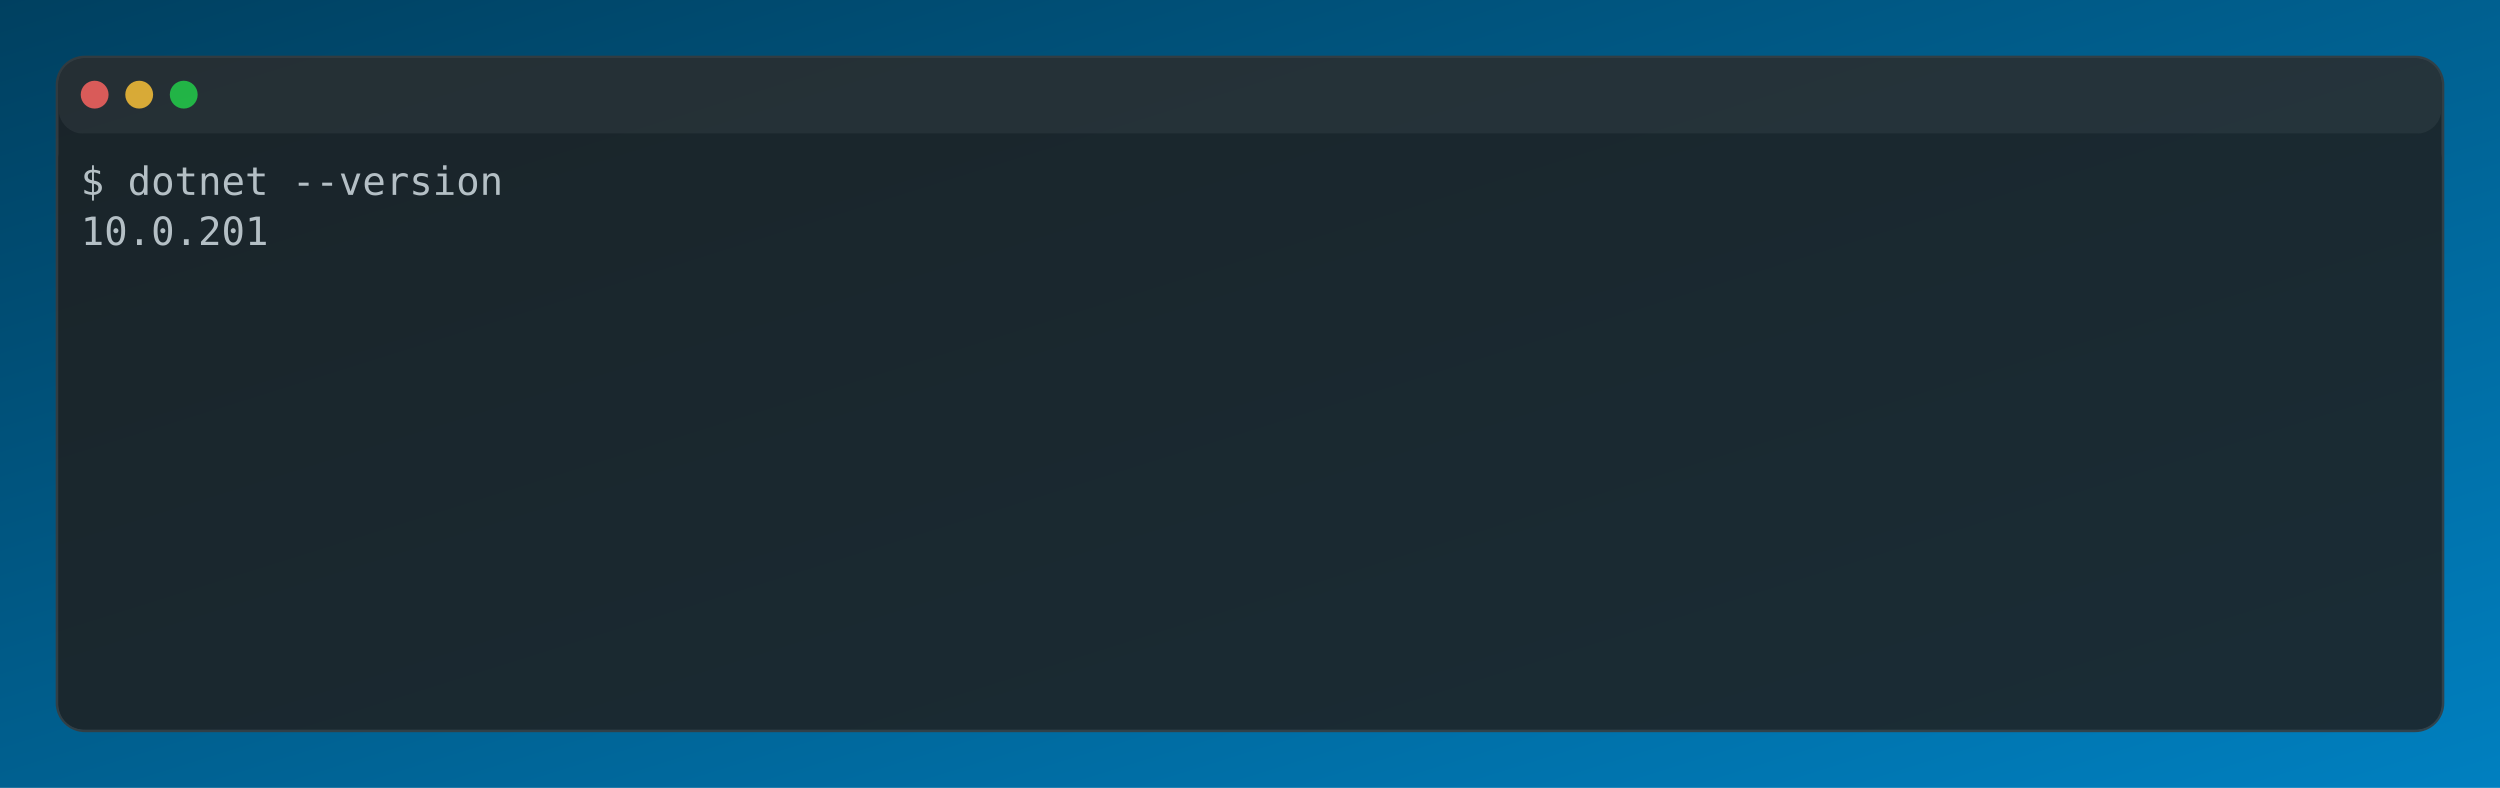
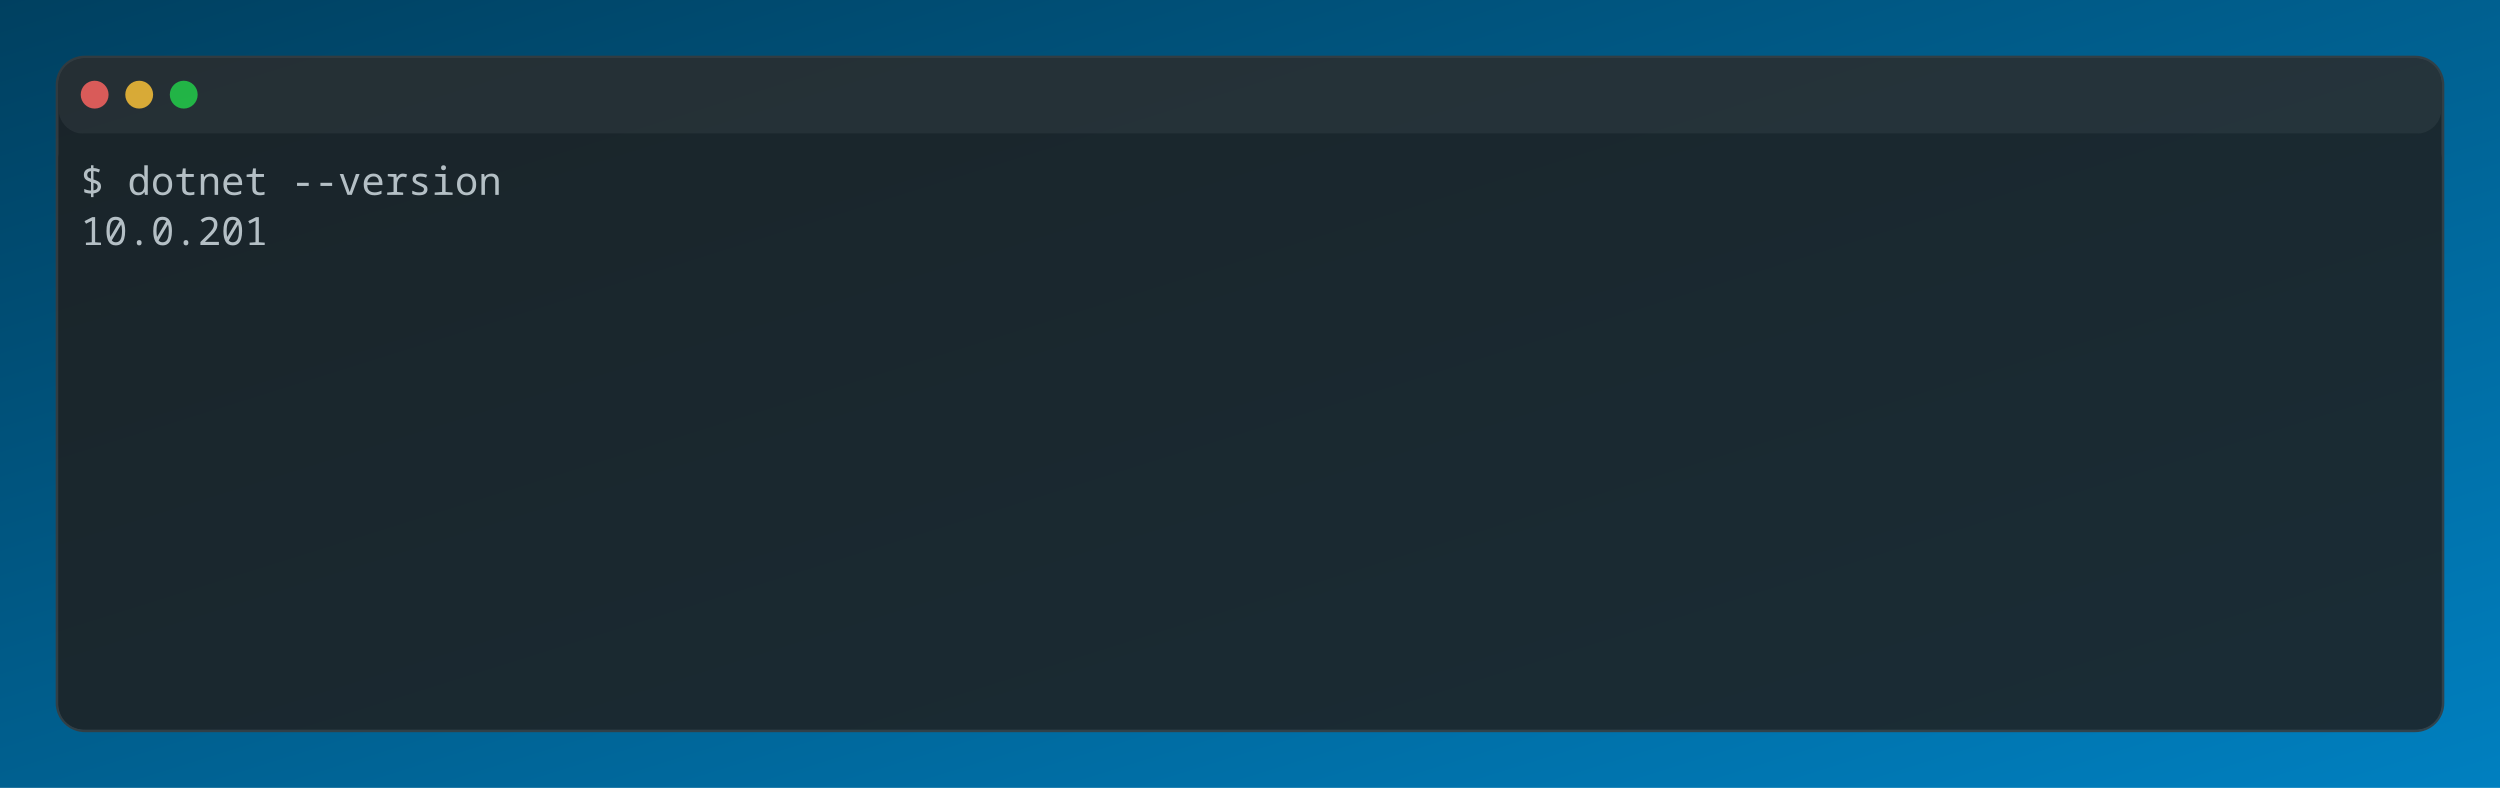
<svg xmlns="http://www.w3.org/2000/svg" width="898" height="283" viewBox="0 0 898 283" role="img" aria-label="console2svg output">
  <style>
.crt {
-   font-family: ui-monospace,"Cascadia Mono","Segoe UI Mono","SFMono-Regular",Menlo,monospace;
+   font-family: ui-monospace,"JetBrains Mono","Cascadia Mono","Segoe UI Mono","Noto Sans Mono","SFMono-Regular",Menlo,Consolas,monospace;
  font-size: 14px;
}
text {
  dominant-baseline: alphabetic;
}
.bg {
  shape-rendering: crispEdges;
}
</style>
  <defs>
    <linearGradient id="desktop-bg" x1="0%" y1="0%" x2="100%" y2="100%">
      <stop offset="0%" stop-color="#004060" />
      <stop offset="100%" stop-color="#0080c0" />
    </linearGradient>
  </defs>
  <rect width="898" height="283" fill="url(#desktop-bg)" />
  <g opacity="0.85">
    <rect x="20.5" y="20.5" rx="10" ry="10" width="857" height="242" fill="#1f1f1f" stroke="#3a3a3a" />
    <rect x="21" y="21" rx="9" ry="9" width="856" height="27" fill="#2c2c2c" />
    <circle cx="34" cy="34" r="5" fill="#ff5f57" />
    <circle cx="50" cy="34" r="5" fill="#febc2e" />
    <circle cx="66" cy="34" r="5" fill="#28c840" />
    <rect x="21" y="48" width="856" height="214" rx="9" ry="9" fill="#1e1e1e" />
    <rect x="29" y="56" width="840" height="18" fill="#1e1e1e" />
    <text class="crt" x="29" y="70" fill="#d4d4d4">$ dotnet --version</text>
    <g transform="translate(29 74)">
      <rect width="840" height="180" fill="#1e1e1e" />
      <text class="crt" x="0" y="14" fill="#d4d4d4" textLength="67.2" lengthAdjust="spacing">10.0.201</text>
    </g>
  </g>
</svg>
